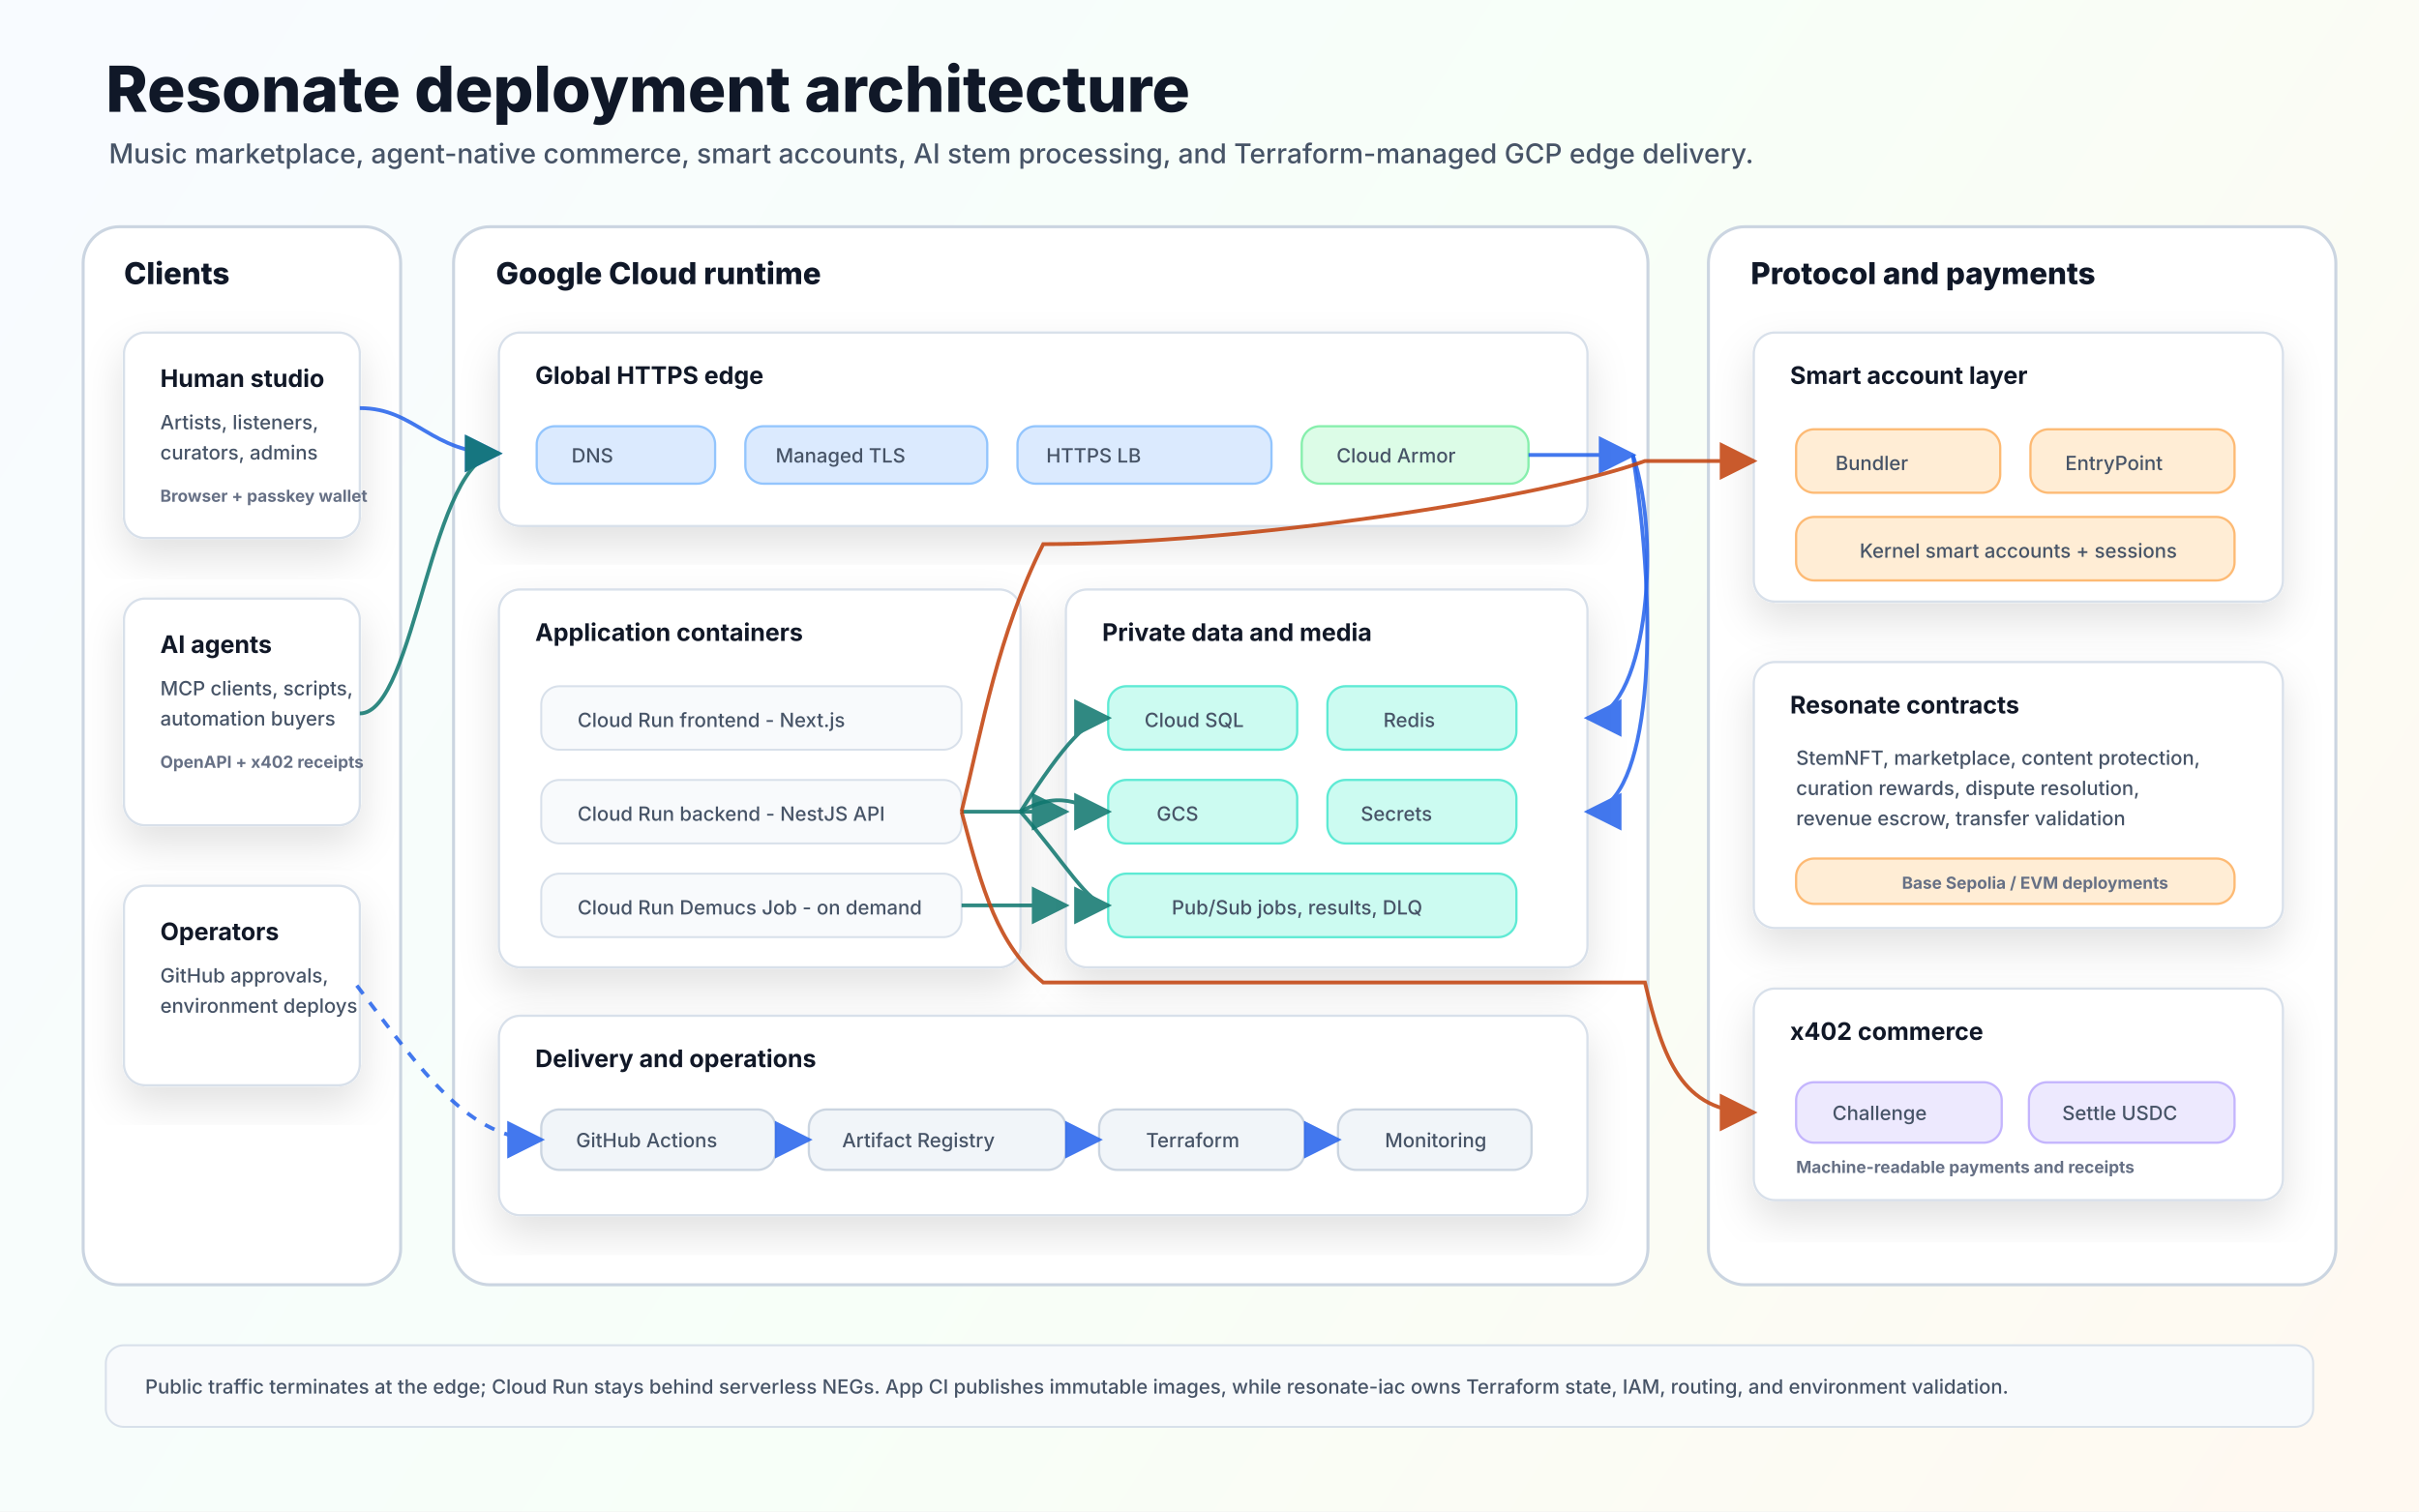
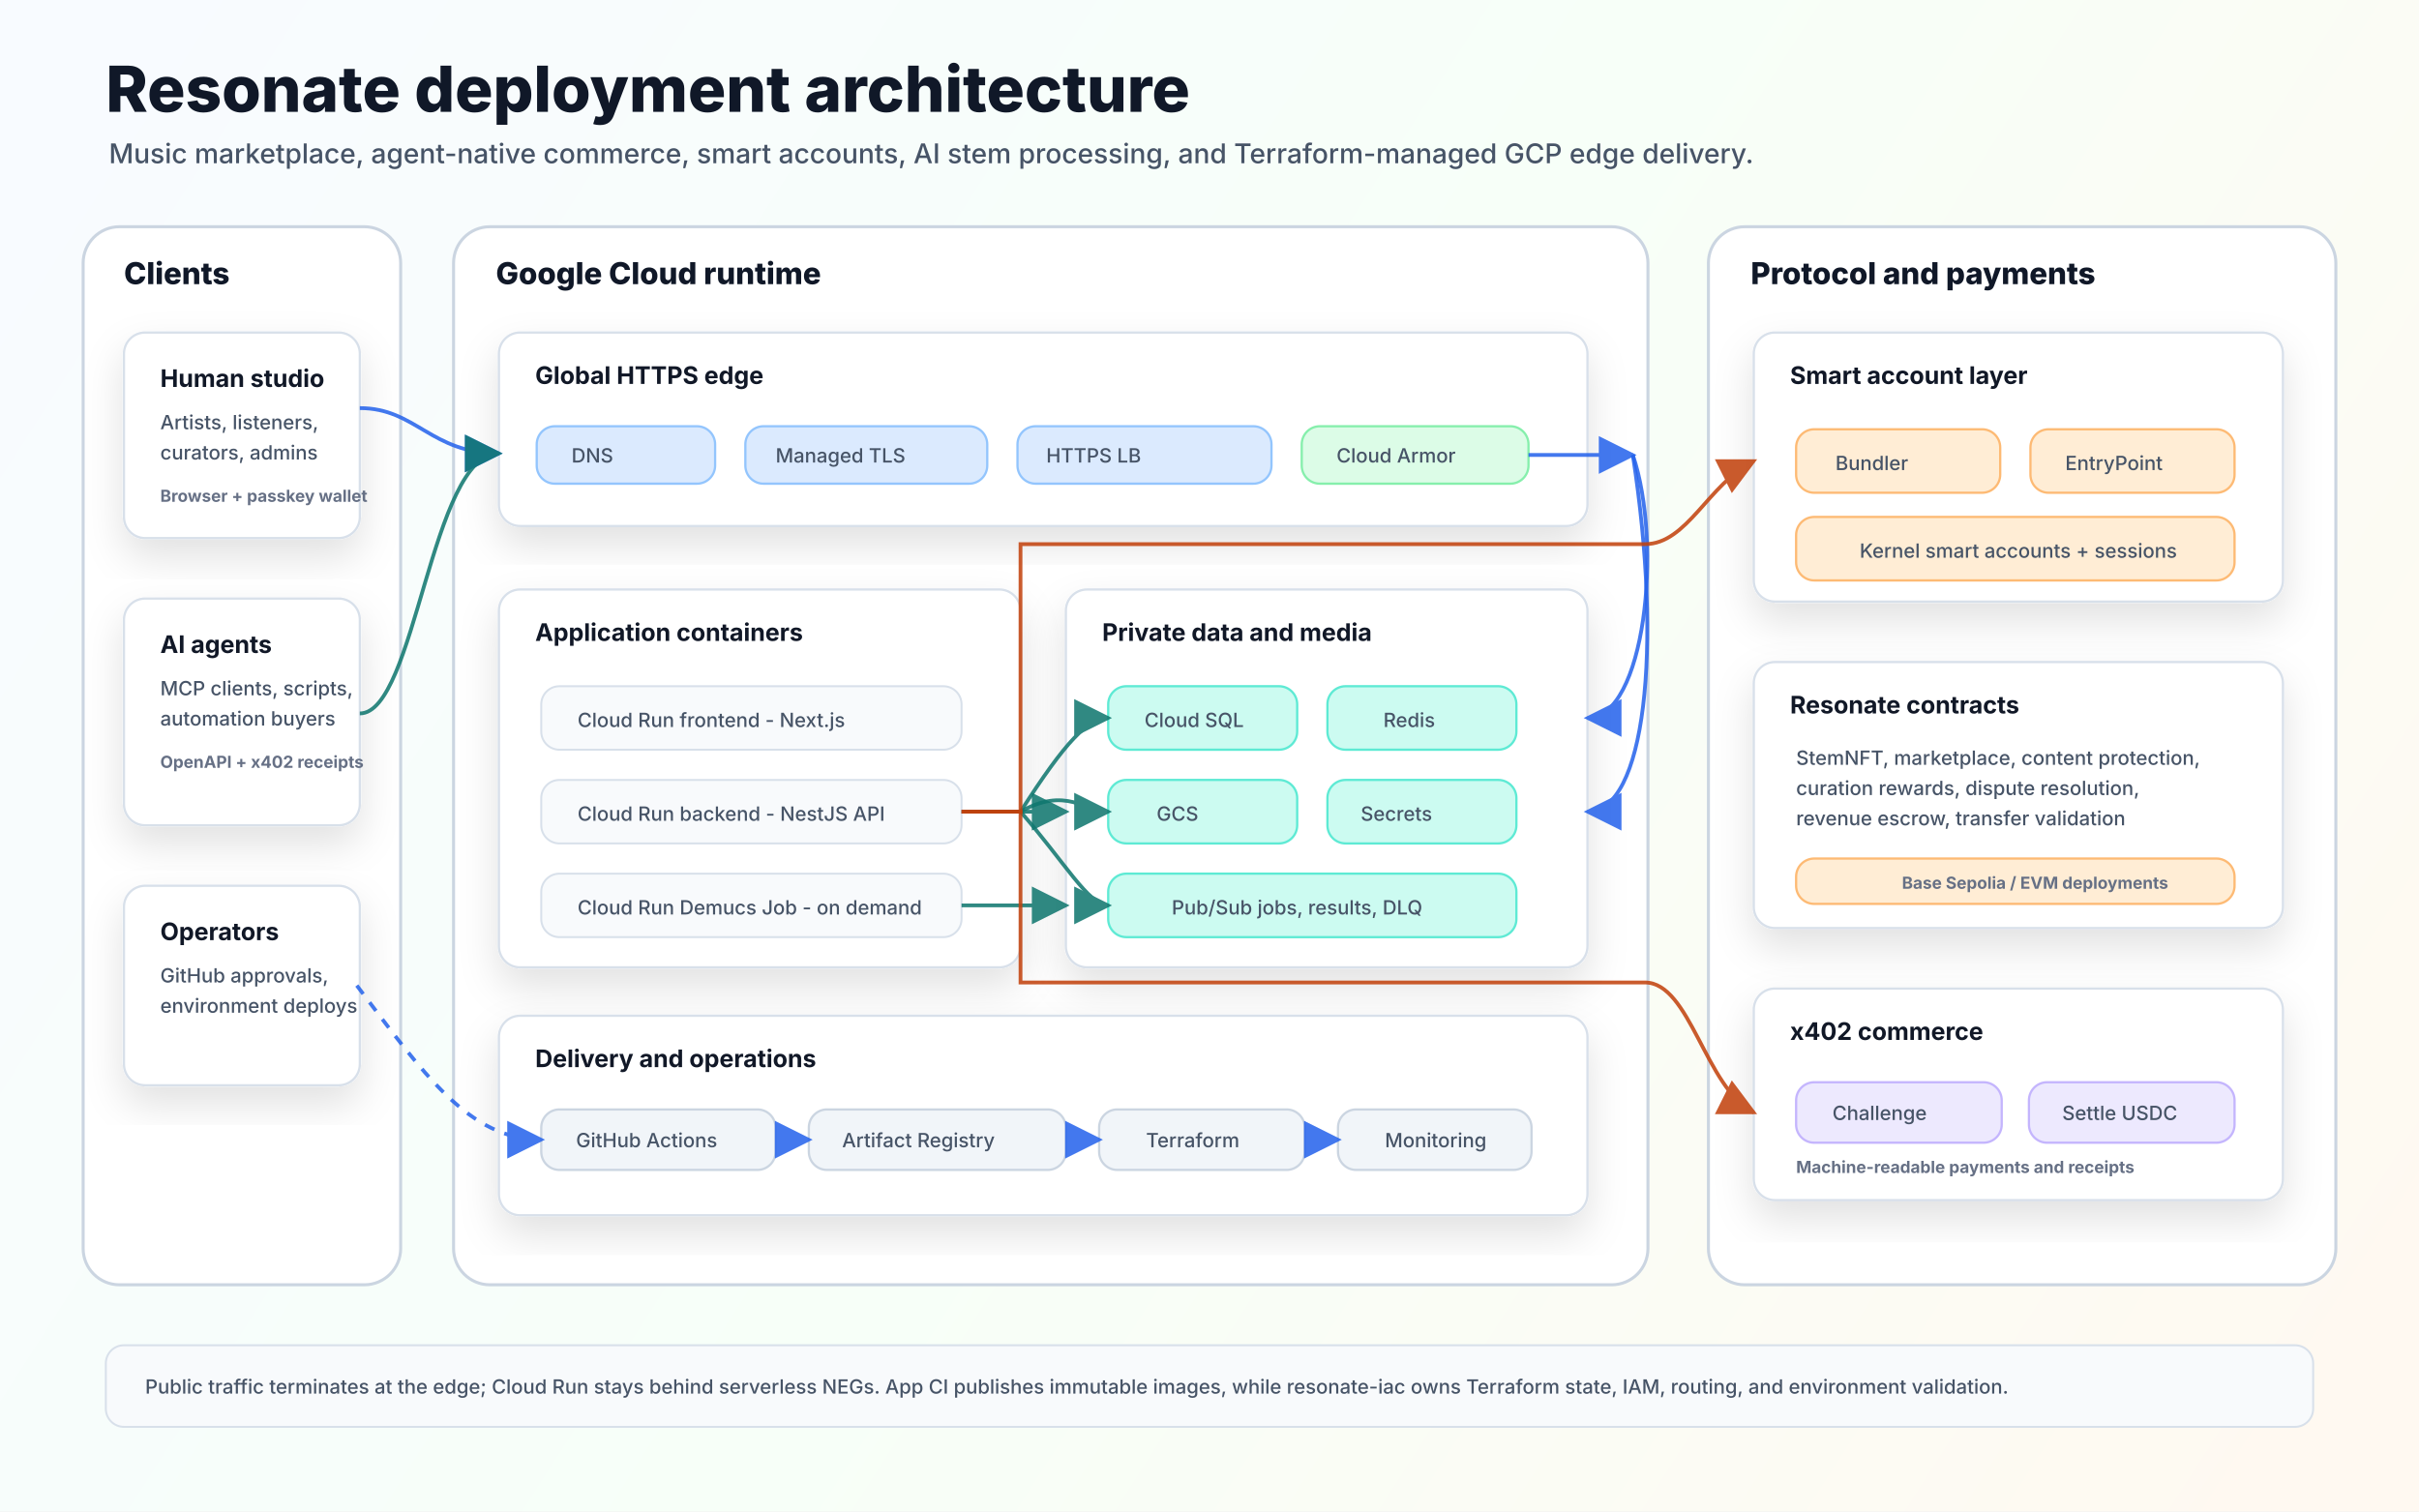
<svg xmlns="http://www.w3.org/2000/svg" width="1600" height="1000" viewBox="0 0 1600 1000" fill="none" role="img" aria-labelledby="title desc">
  <defs>
    <linearGradient id="bg" x1="60" y1="20" x2="1540" y2="970" gradientUnits="userSpaceOnUse">
      <stop stop-color="#F8FBFF" />
      <stop offset="0.5" stop-color="#F7FFF8" />
      <stop offset="1" stop-color="#FFF9F1" />
    </linearGradient>
    <filter id="shadow" x="-20%" y="-20%" width="140%" height="140%">
      <feDropShadow dx="0" dy="12" stdDeviation="13" flood-color="#101828" flood-opacity="0.12" />
    </filter>
    <marker id="blueArrow" markerWidth="12" markerHeight="12" refX="10" refY="6" orient="auto">
      <path d="M1 1L11 6L1 11Z" fill="#2563EB" />
    </marker>
    <marker id="greenArrow" markerWidth="12" markerHeight="12" refX="10" refY="6" orient="auto">
      <path d="M1 1L11 6L1 11Z" fill="#0F766E" />
    </marker>
    <marker id="orangeArrow" markerWidth="12" markerHeight="12" refX="10" refY="6" orient="auto">
      <path d="M1 1L11 6L1 11Z" fill="#C2410C" />
    </marker>
    <style>
      .page { fill: url(#bg); }
      .zone { fill: #FFFFFF; stroke: #CBD5E1; stroke-width: 2; rx: 24; }
      .panel { fill: #FFFFFF; stroke: #D8E0EA; stroke-width: 1.5; rx: 14; filter: url(#shadow); }
      .sub { fill: #F8FAFC; stroke: #D8E0EA; stroke-width: 1.3; rx: 12; }
      .edge { fill: #DBEAFE; stroke: #93C5FD; stroke-width: 1.5; rx: 12; }
      .secure { fill: #DCFCE7; stroke: #86EFAC; stroke-width: 1.5; rx: 12; }
      .data { fill: #CCFBF1; stroke: #5EEAD4; stroke-width: 1.5; rx: 12; }
      .chain { fill: #FFEDD5; stroke: #FDBA74; stroke-width: 1.5; rx: 12; }
      .payment { fill: #EDE9FE; stroke: #C4B5FD; stroke-width: 1.5; rx: 12; }
      .ops { fill: #F1F5F9; stroke: #CBD5E1; stroke-width: 1.5; rx: 12; }
      .title { fill: #101828; font-family: Inter, Segoe UI, Arial, sans-serif; font-size: 42px; font-weight: 800; letter-spacing: 0; }
      .subtitle { fill: #475467; font-family: Inter, Segoe UI, Arial, sans-serif; font-size: 18px; font-weight: 500; letter-spacing: 0; }
      .h { fill: #101828; font-family: Inter, Segoe UI, Arial, sans-serif; font-size: 20px; font-weight: 800; letter-spacing: 0; }
      .label { fill: #111827; font-family: Inter, Segoe UI, Arial, sans-serif; font-size: 16px; font-weight: 750; letter-spacing: 0; }
      .small { fill: #475467; font-family: Inter, Segoe UI, Arial, sans-serif; font-size: 13px; font-weight: 520; letter-spacing: 0; }
      .tiny { fill: #667085; font-family: Inter, Segoe UI, Arial, sans-serif; font-size: 11px; font-weight: 650; letter-spacing: 0; }
      .blueLine { stroke: #2563EB; stroke-width: 2.5; marker-end: url(#blueArrow); opacity: 0.86; }
      .greenLine { stroke: #0F766E; stroke-width: 2.5; marker-end: url(#greenArrow); opacity: 0.86; }
      .orangeLine { stroke: #C2410C; stroke-width: 2.5; marker-end: url(#orangeArrow); opacity: 0.86; }
      .dash { stroke-dasharray: 7 7; }
    </style>
  </defs>
  <rect class="page" x="0" y="0" width="1600" height="1000" />
  <text x="70" y="74" class="title">Resonate deployment architecture</text>
  <text x="72" y="108" class="subtitle">Music marketplace, agent-native commerce, smart accounts, AI stem processing, and Terraform-managed GCP edge delivery.</text>
  <rect x="55" y="150" width="210" height="700" class="zone" />
  <text x="82" y="188" class="h">Clients</text>
  <rect x="82" y="220" width="156" height="136" class="panel" />
  <text x="106" y="256" class="label">Human studio</text>
  <text x="106" y="284" class="small">Artists, listeners,</text>
  <text x="106" y="304" class="small">curators, admins</text>
  <text x="106" y="332" class="tiny">Browser + passkey wallet</text>
  <rect x="82" y="396" width="156" height="150" class="panel" />
  <text x="106" y="432" class="label">AI agents</text>
  <text x="106" y="460" class="small">MCP clients, scripts,</text>
  <text x="106" y="480" class="small">automation buyers</text>
  <text x="106" y="508" class="tiny">OpenAPI + x402 receipts</text>
  <rect x="82" y="586" width="156" height="132" class="panel" />
  <text x="106" y="622" class="label">Operators</text>
  <text x="106" y="650" class="small">GitHub approvals,</text>
  <text x="106" y="670" class="small">environment deploys</text>
  <rect x="300" y="150" width="790" height="700" class="zone" />
  <text x="328" y="188" class="h">Google Cloud runtime</text>
  <rect x="330" y="220" width="720" height="128" class="panel" />
  <text x="354" y="254" class="label">Global HTTPS edge</text>
  <rect x="355" y="282" width="118" height="38" class="edge" />
  <text x="378" y="306" class="small">DNS</text>
  <rect x="493" y="282" width="160" height="38" class="edge" />
  <text x="513" y="306" class="small">Managed TLS</text>
  <rect x="673" y="282" width="168" height="38" class="edge" />
  <text x="692" y="306" class="small">HTTPS LB</text>
  <rect x="861" y="282" width="150" height="38" class="secure" />
  <text x="884" y="306" class="small">Cloud Armor</text>
  <rect x="330" y="390" width="345" height="250" class="panel" />
  <text x="354" y="424" class="label">Application containers</text>
  <rect x="358" y="454" width="278" height="42" class="sub" />
  <text x="382" y="481" class="small">Cloud Run frontend - Next.js</text>
  <rect x="358" y="516" width="278" height="42" class="sub" />
  <text x="382" y="543" class="small">Cloud Run backend - NestJS API</text>
  <rect x="358" y="578" width="278" height="42" class="sub" />
  <text x="382" y="605" class="small">Cloud Run Demucs Job - on demand</text>
  <rect x="705" y="390" width="345" height="250" class="panel" />
  <text x="729" y="424" class="label">Private data and media</text>
  <rect x="733" y="454" width="125" height="42" class="data" />
  <text x="757" y="481" class="small">Cloud SQL</text>
  <rect x="878" y="454" width="125" height="42" class="data" />
  <text x="915" y="481" class="small">Redis</text>
  <rect x="733" y="516" width="125" height="42" class="data" />
  <text x="765" y="543" class="small">GCS</text>
  <rect x="878" y="516" width="125" height="42" class="data" />
  <text x="900" y="543" class="small">Secrets</text>
  <rect x="733" y="578" width="270" height="42" class="data" />
  <text x="775" y="605" class="small">Pub/Sub jobs, results, DLQ</text>
  <rect x="330" y="672" width="720" height="132" class="panel" />
  <text x="354" y="706" class="label">Delivery and operations</text>
  <rect x="358" y="734" width="155" height="40" class="ops" />
  <text x="381" y="759" class="small">GitHub Actions</text>
  <rect x="535" y="734" width="170" height="40" class="ops" />
  <text x="557" y="759" class="small">Artifact Registry</text>
  <rect x="727" y="734" width="136" height="40" class="ops" />
  <text x="758" y="759" class="small">Terraform</text>
  <rect x="885" y="734" width="128" height="40" class="ops" />
  <text x="916" y="759" class="small">Monitoring</text>
  <rect x="1130" y="150" width="415" height="700" class="zone" />
  <text x="1158" y="188" class="h">Protocol and payments</text>
  <rect x="1160" y="220" width="350" height="178" class="panel" />
  <text x="1184" y="254" class="label">Smart account layer</text>
  <rect x="1188" y="284" width="135" height="42" class="chain" />
  <text x="1214" y="311" class="small">Bundler</text>
  <rect x="1343" y="284" width="135" height="42" class="chain" />
  <text x="1366" y="311" class="small">EntryPoint</text>
  <rect x="1188" y="342" width="290" height="42" class="chain" />
  <text x="1230" y="369" class="small">Kernel smart accounts + sessions</text>
  <rect x="1160" y="438" width="350" height="176" class="panel" />
  <text x="1184" y="472" class="label">Resonate contracts</text>
  <text x="1188" y="506" class="small">StemNFT, marketplace, content protection,</text>
  <text x="1188" y="526" class="small">curation rewards, dispute resolution,</text>
  <text x="1188" y="546" class="small">revenue escrow, transfer validation</text>
  <rect x="1188" y="568" width="290" height="30" class="chain" />
  <text x="1258" y="588" class="tiny">Base Sepolia / EVM deployments</text>
  <rect x="1160" y="654" width="350" height="140" class="panel" />
  <text x="1184" y="688" class="label">x402 commerce</text>
  <rect x="1188" y="716" width="136" height="40" class="payment" />
  <text x="1212" y="741" class="small">Challenge</text>
  <rect x="1342" y="716" width="136" height="40" class="payment" />
  <text x="1364" y="741" class="small">Settle USDC</text>
  <text x="1188" y="776" class="tiny">Machine-readable payments and receipts</text>
  <path d="M238 270 C275 270 285 300 330 300" class="blueLine" />
  <path d="M238 472 C275 472 285 300 330 300" class="greenLine" />
  <path d="M1011 301 C1040 301 1052 301 1080 301" class="blueLine" />
  <path d="M1080 301 C1100 360 1088 475 1050 475" class="blueLine" />
  <path d="M1080 301 C1100 430 1088 537 1050 537" class="blueLine" />
  <path d="M636 537 C662 537 682 537 705 537" class="greenLine" />
  <path d="M636 599 C662 599 682 599 705 599" class="greenLine" />
  <path d="M675 537 C705 490 720 475 733 475" class="greenLine" />
  <path d="M675 537 C705 520 718 537 733 537" class="greenLine" />
  <path d="M675 537 C704 570 720 599 733 599" class="greenLine" />
-   <path d="M636 537 C650 590 660 625 690 650 C820 650 1010 650 1088 650 C1100 700 1112 736 1160 736" class="orangeLine" />
-   <path d="M636 537 C650 480 660 420 690 360 C820 360 1020 330 1088 305 C1104 305 1120 305 1160 305" class="orangeLine" />
+   <path d="M636 537 H675 V360 H1088 C1116 360 1130 320 1160 305" class="orangeLine" />
+   <path d="M636 537 H675 V650 H1088 C1118 650 1128 720 1160 736" class="orangeLine" />
  <path d="M236 652 C280 710 310 754 358 754" class="blueLine dash" />
  <path d="M513 754 C520 754 528 754 535 754" class="blueLine" />
  <path d="M705 754 C712 754 720 754 727 754" class="blueLine" />
  <path d="M863 754 C870 754 878 754 885 754" class="blueLine" />
  <rect x="70" y="890" width="1460" height="54" class="sub" />
  <text x="96" y="922" class="small">Public traffic terminates at the edge; Cloud Run stays behind serverless NEGs. App CI publishes immutable images, while resonate-iac owns Terraform state, IAM, routing, and environment validation.</text>
</svg>
